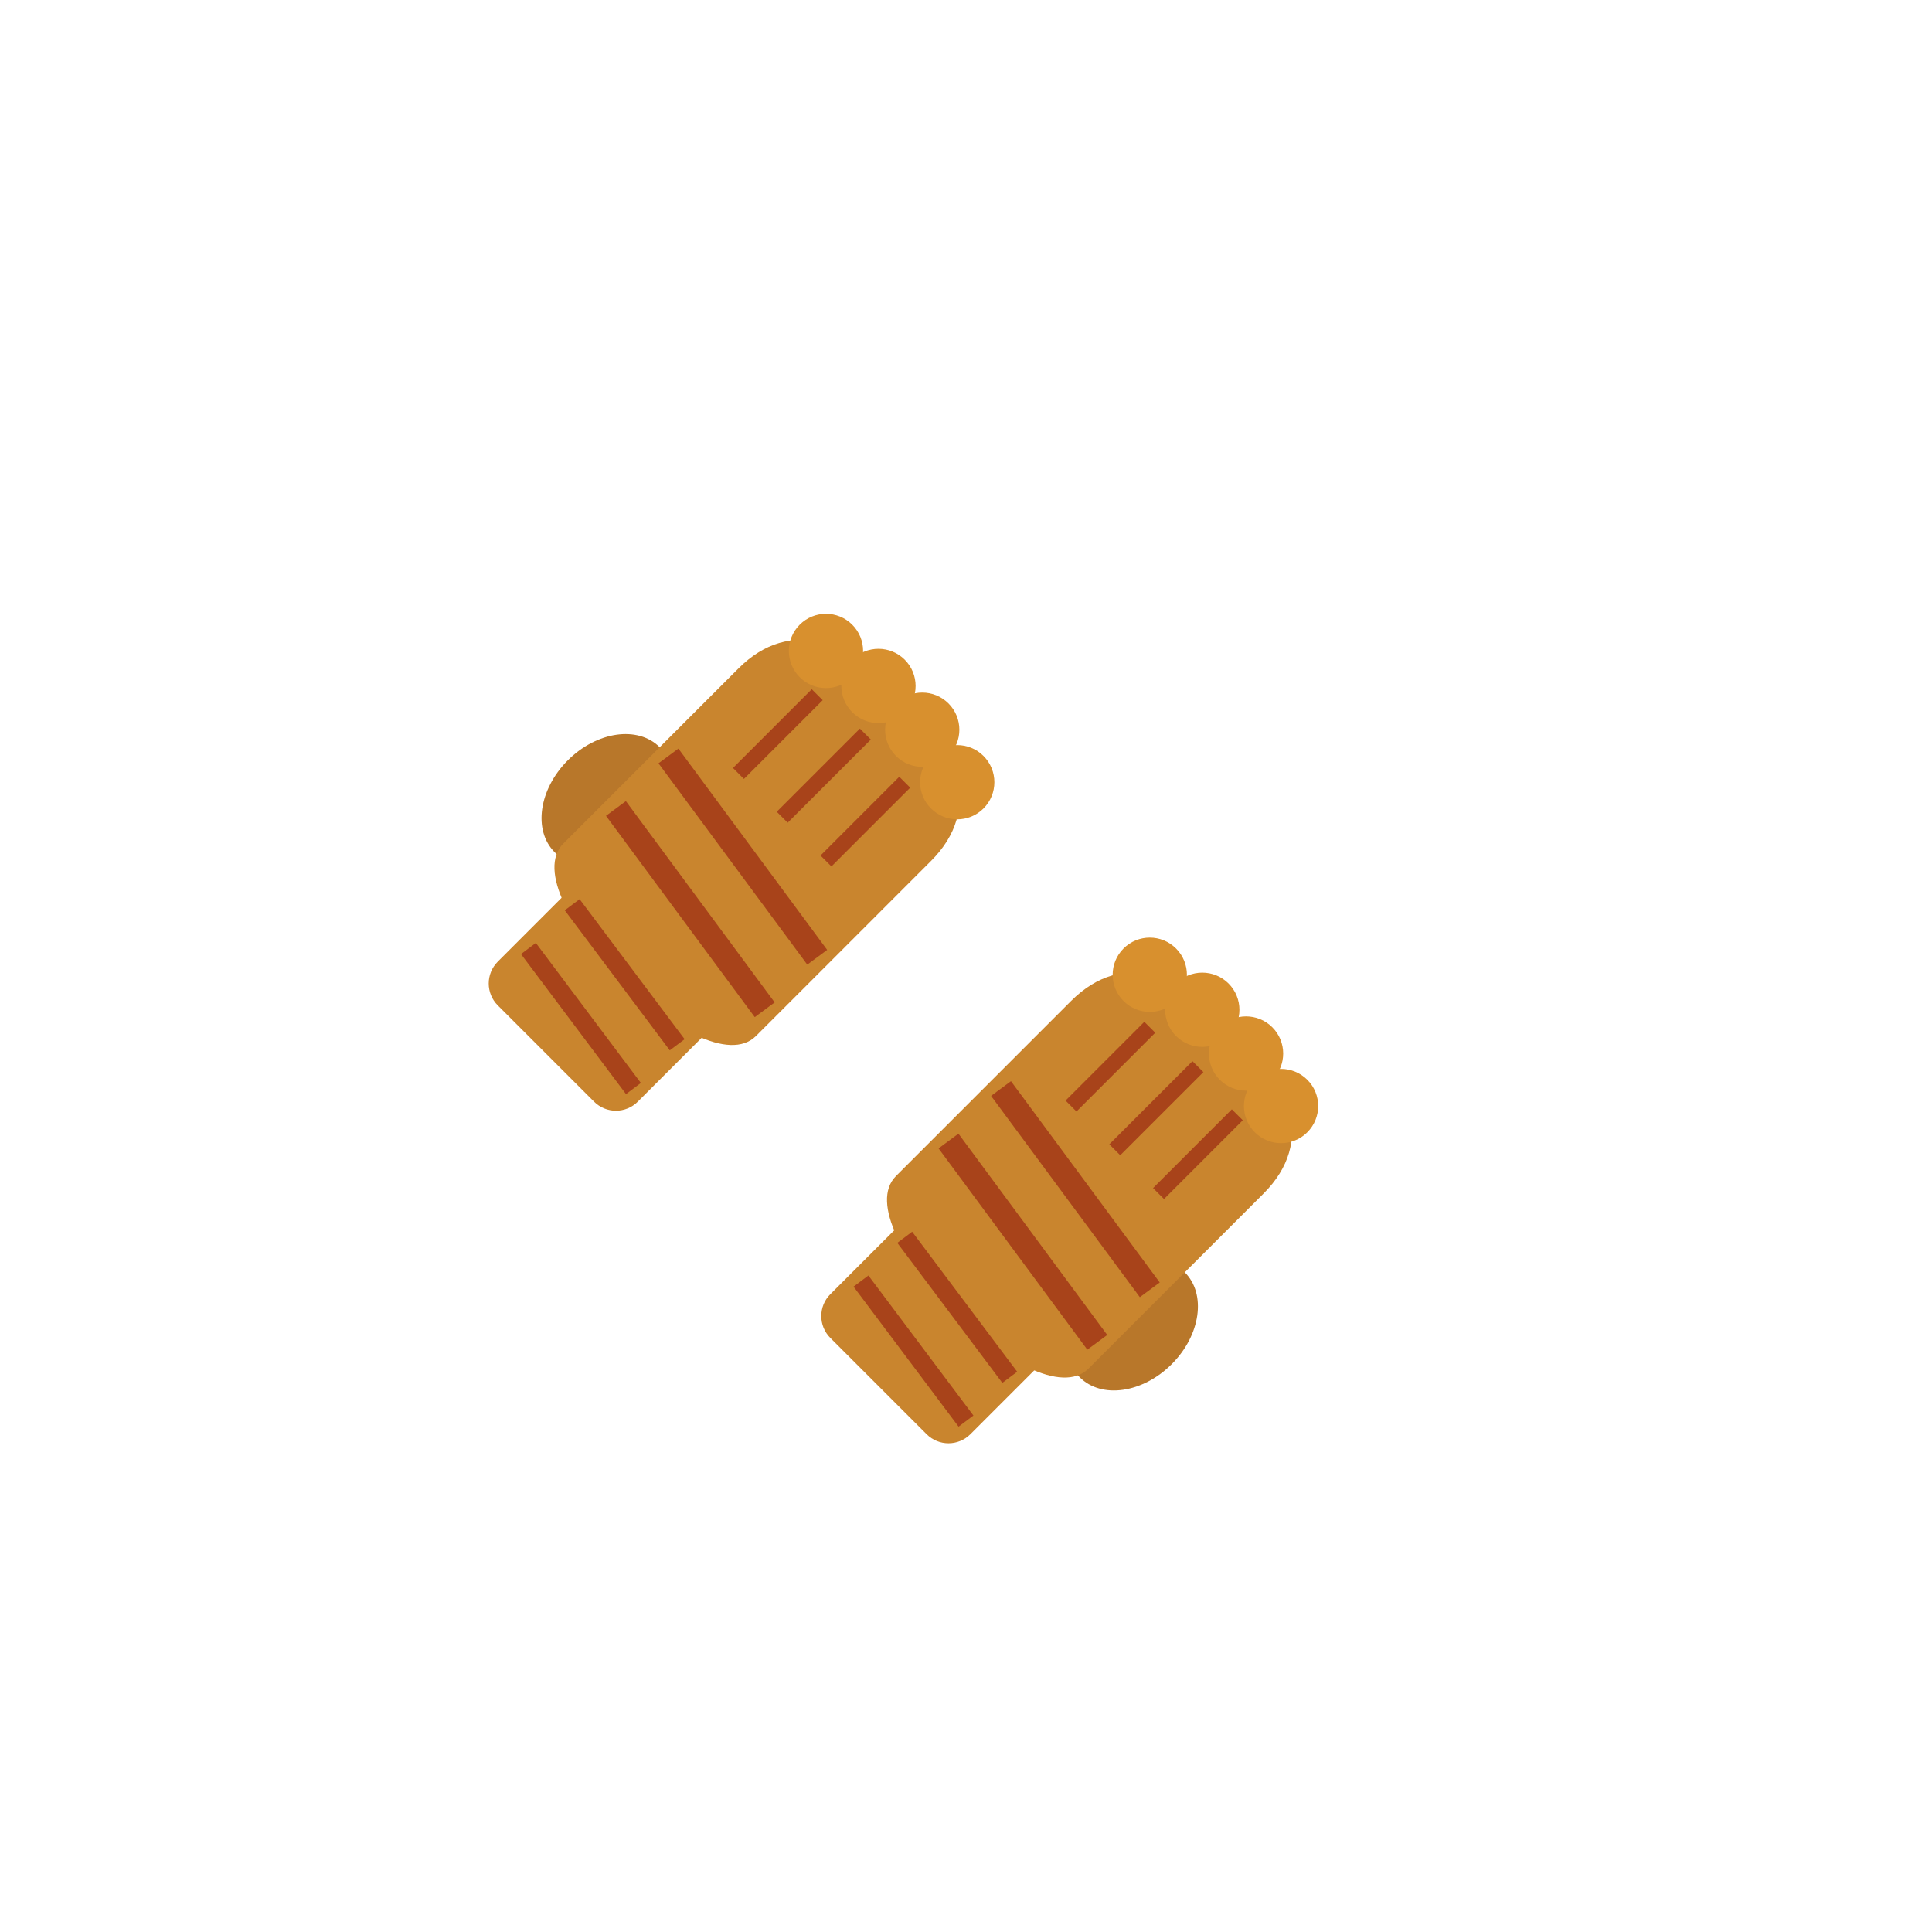
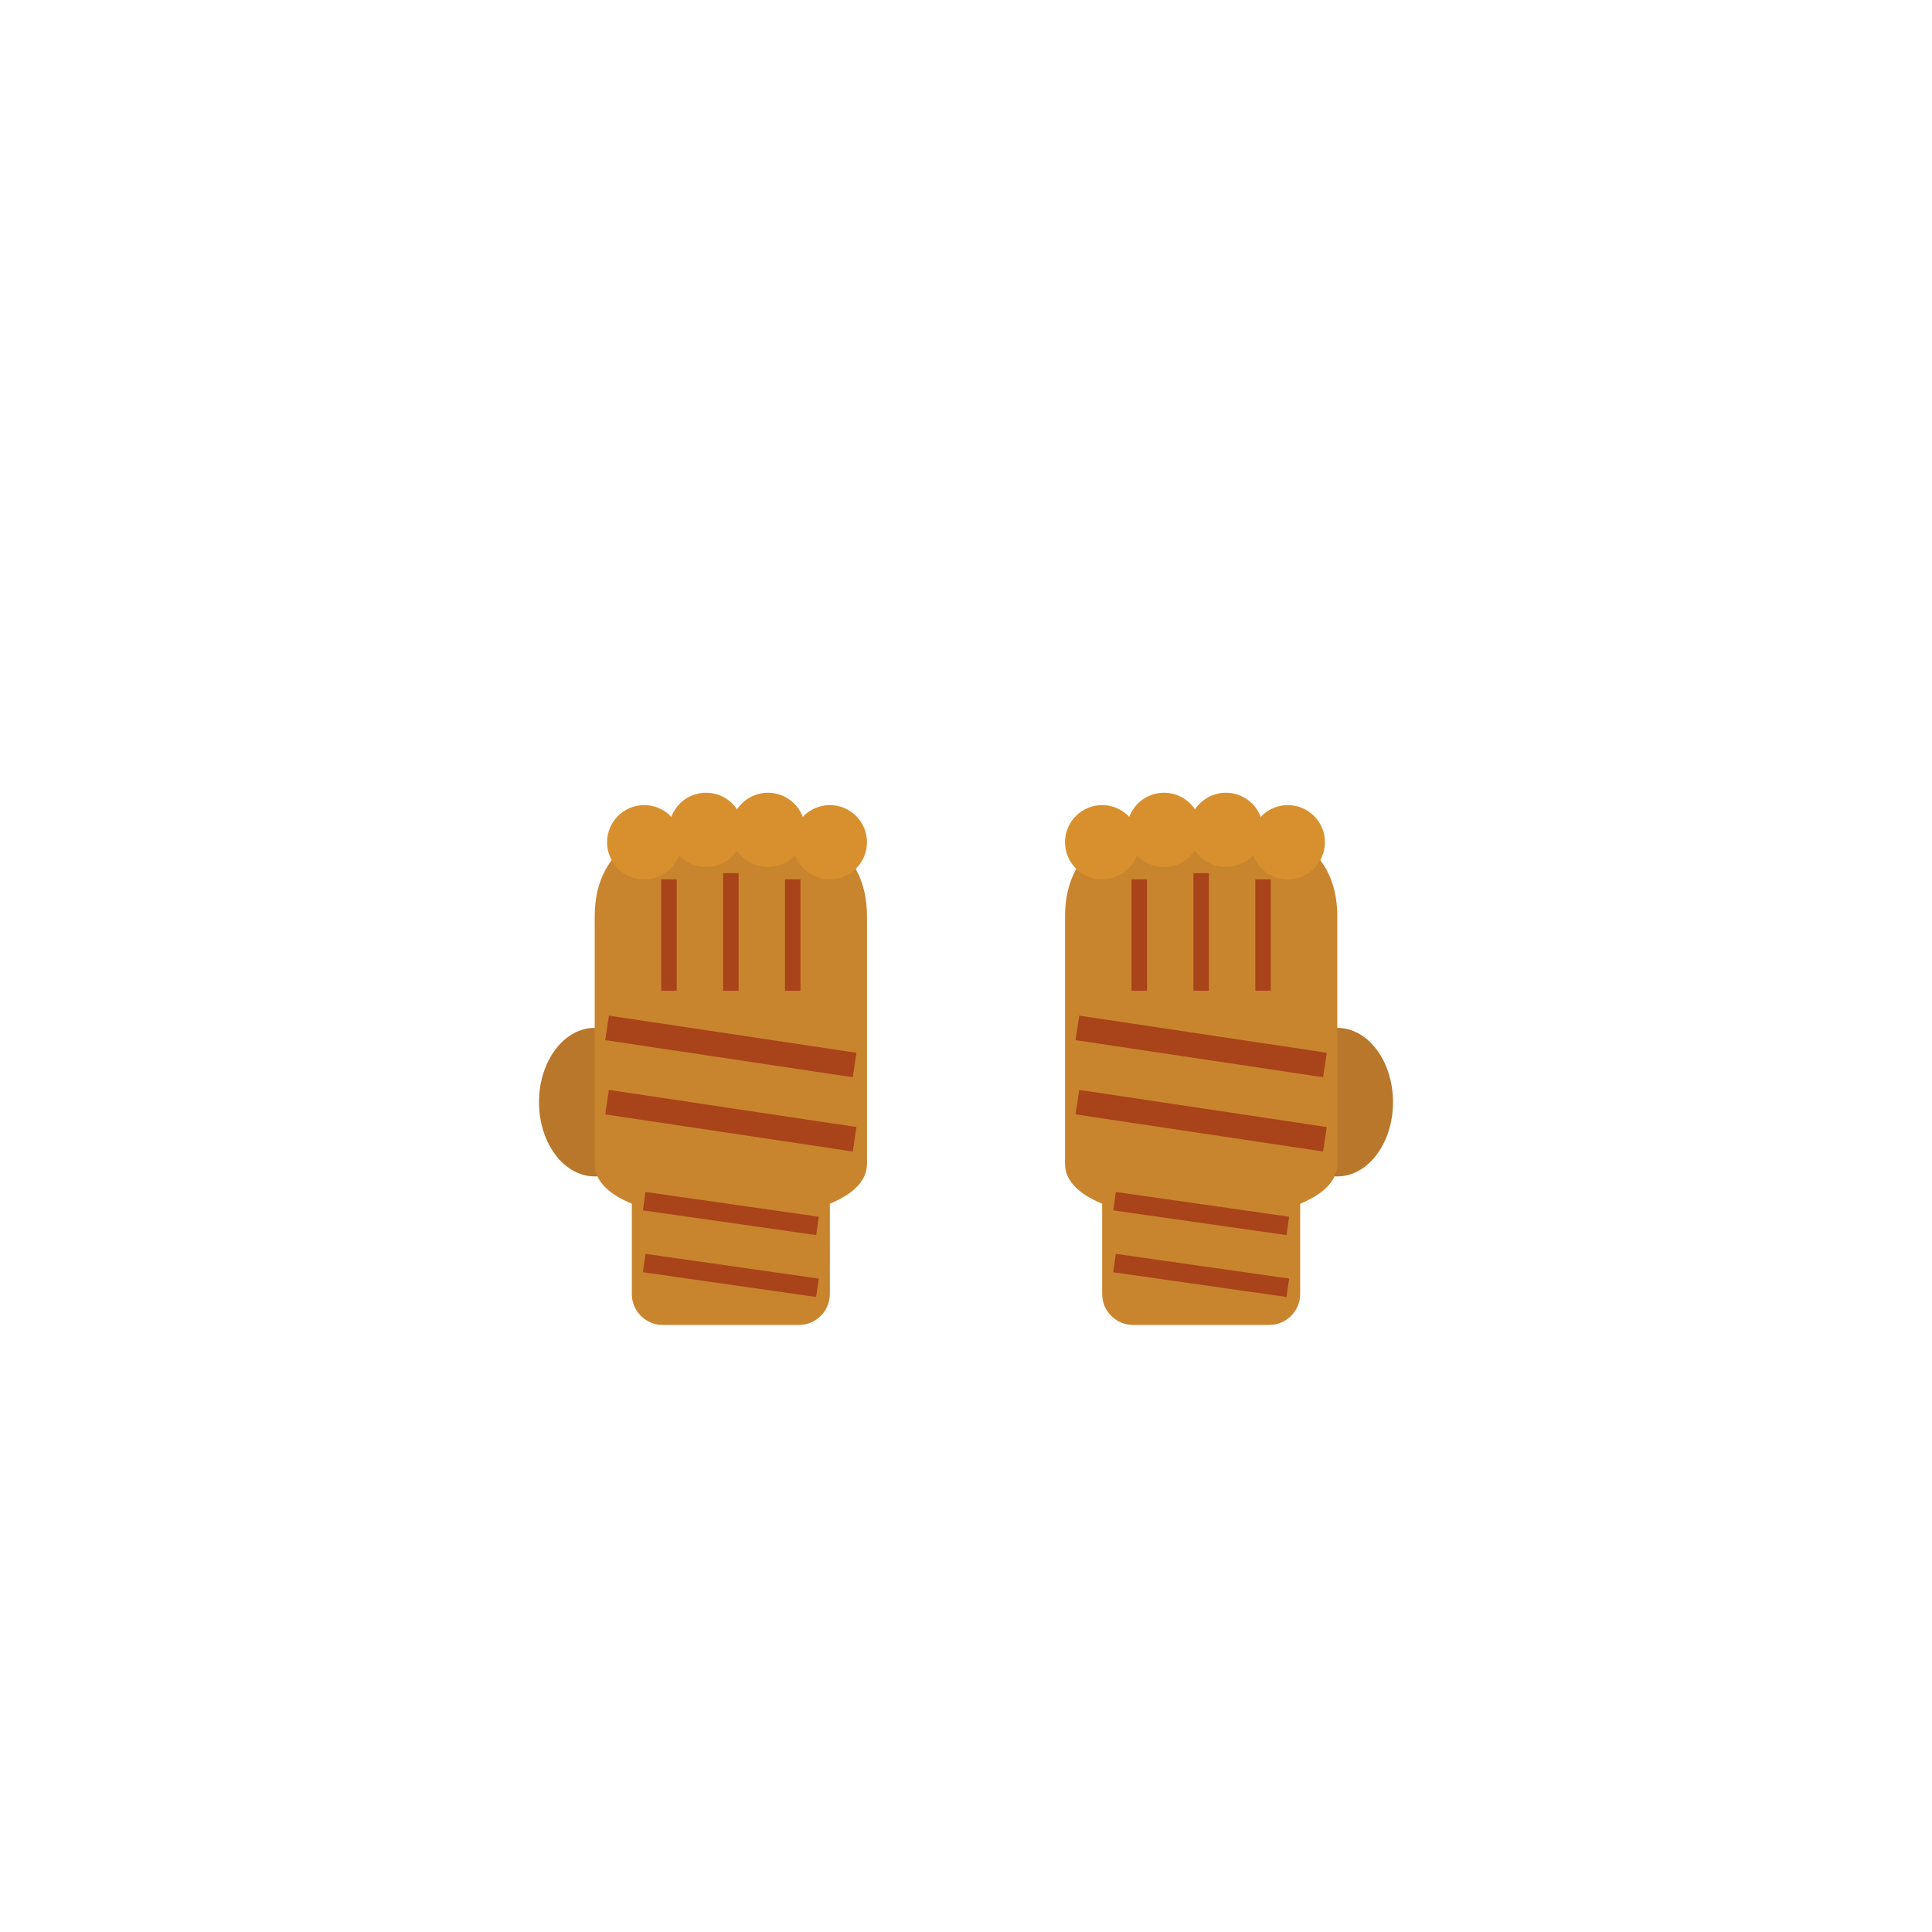
<svg xmlns="http://www.w3.org/2000/svg" viewBox="0 0 256 256" width="256" height="256">
-   <g transform="translate(128 128) scale(0.82) rotate(45) translate(-128 -128)">
+   <g transform="translate(128 128) scale(0.82) translate(-128 -128)">
    <g>
      <ellipse cx="68" cy="150" rx="9" ry="12" fill="#B8772A" />
      <path d="M68 120 C68 108 78 104 90 104 C102 104 112 108 112 120 L112 160 C112 172 68 172 68 160 Z" fill="#C9852E" />
      <circle cx="76" cy="108" r="6" fill="#D8902E" />
      <circle cx="86" cy="106" r="6" fill="#D8902E" />
      <circle cx="96" cy="106" r="6" fill="#D8902E" />
      <circle cx="106" cy="108" r="6" fill="#D8902E" />
      <path d="M80 114 L80 132 M90 113 L90 132 M100 114 L100 132" stroke="#A8431A" stroke-width="2.5" />
      <path d="M70 138 L110 144 M70 150 L110 156" stroke="#A8431A" stroke-width="4" />
      <rect x="74" y="160" width="32" height="26" rx="5" fill="#C9852E" />
      <path d="M76 166 L104 170 M76 176 L104 180" stroke="#A8431A" stroke-width="3" />
    </g>
    <g>
      <ellipse cx="188" cy="150" rx="9" ry="12" fill="#B8772A" />
      <path d="M188 120 C188 108 178 104 166 104 C154 104 144 108 144 120 L144 160 C144 172 188 172 188 160 Z" fill="#C9852E" />
      <circle cx="180" cy="108" r="6" fill="#D8902E" />
      <circle cx="170" cy="106" r="6" fill="#D8902E" />
      <circle cx="160" cy="106" r="6" fill="#D8902E" />
      <circle cx="150" cy="108" r="6" fill="#D8902E" />
      <path d="M176 114 L176 132 M166 113 L166 132 M156 114 L156 132" stroke="#A8431A" stroke-width="2.5" />
      <path d="M146 138 L186 144 M146 150 L186 156" stroke="#A8431A" stroke-width="4" />
      <rect x="150" y="160" width="32" height="26" rx="5" fill="#C9852E" />
      <path d="M152 166 L180 170 M152 176 L180 180" stroke="#A8431A" stroke-width="3" />
    </g>
  </g>
</svg>
